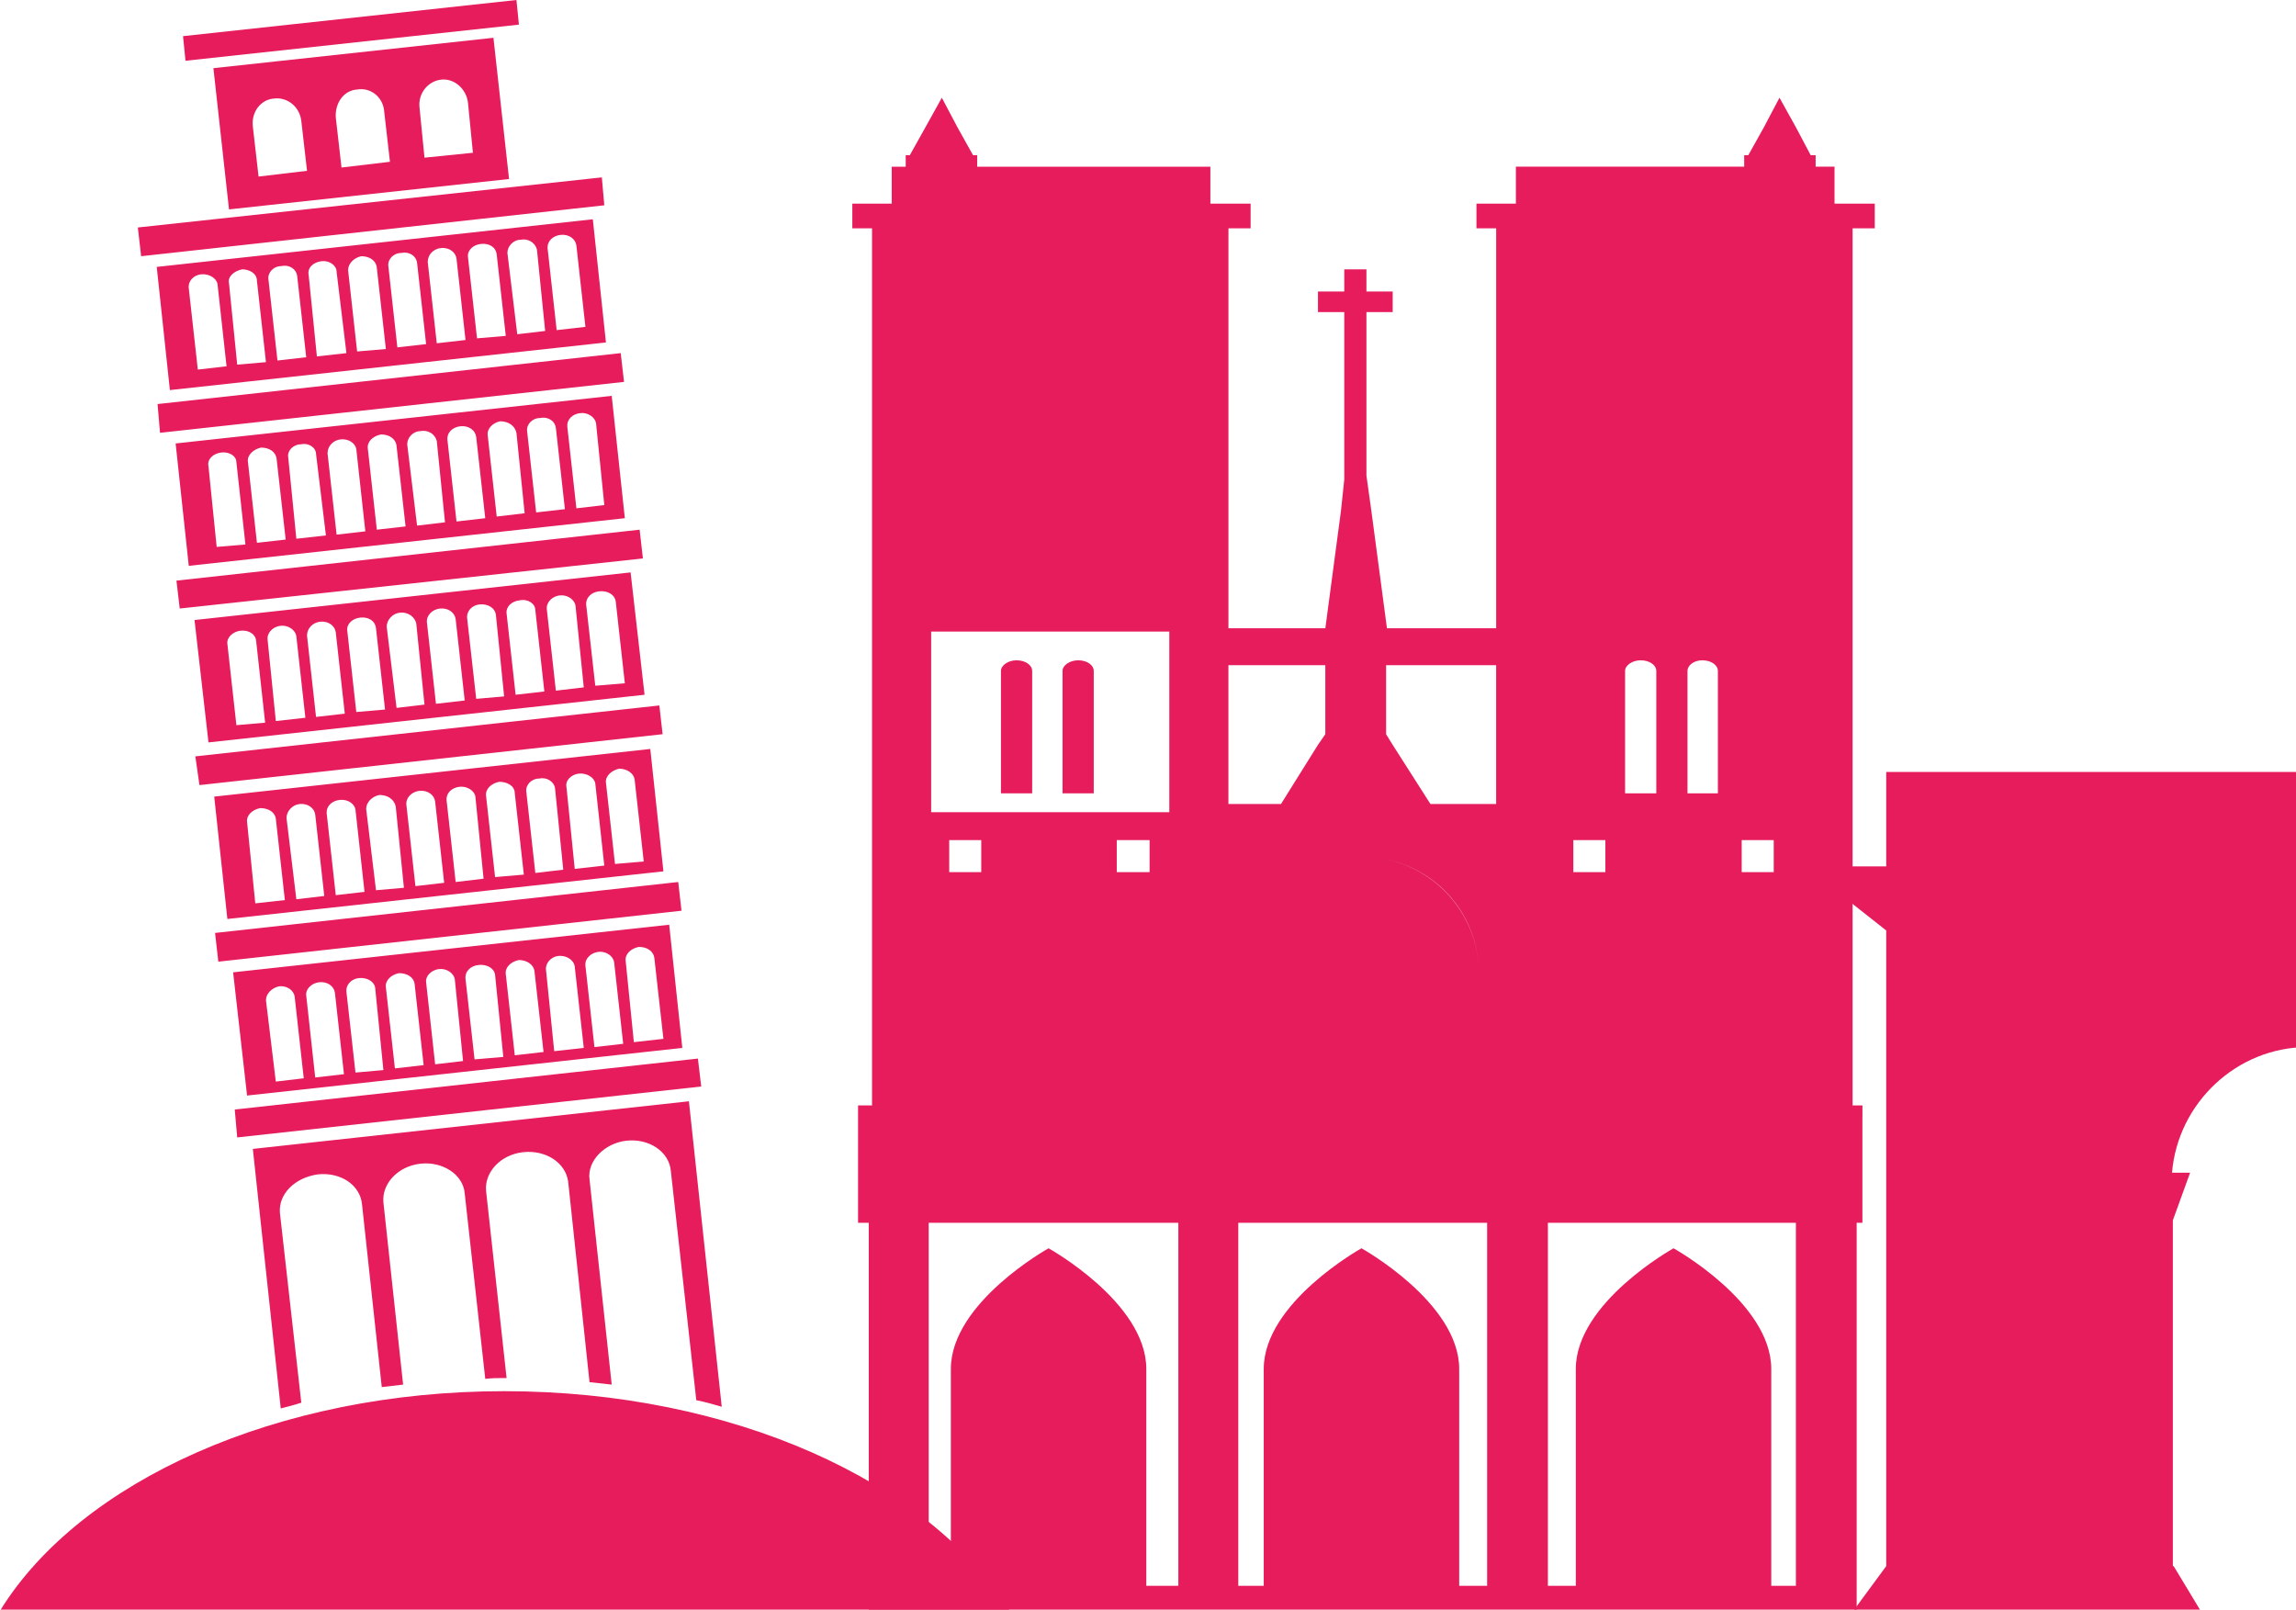
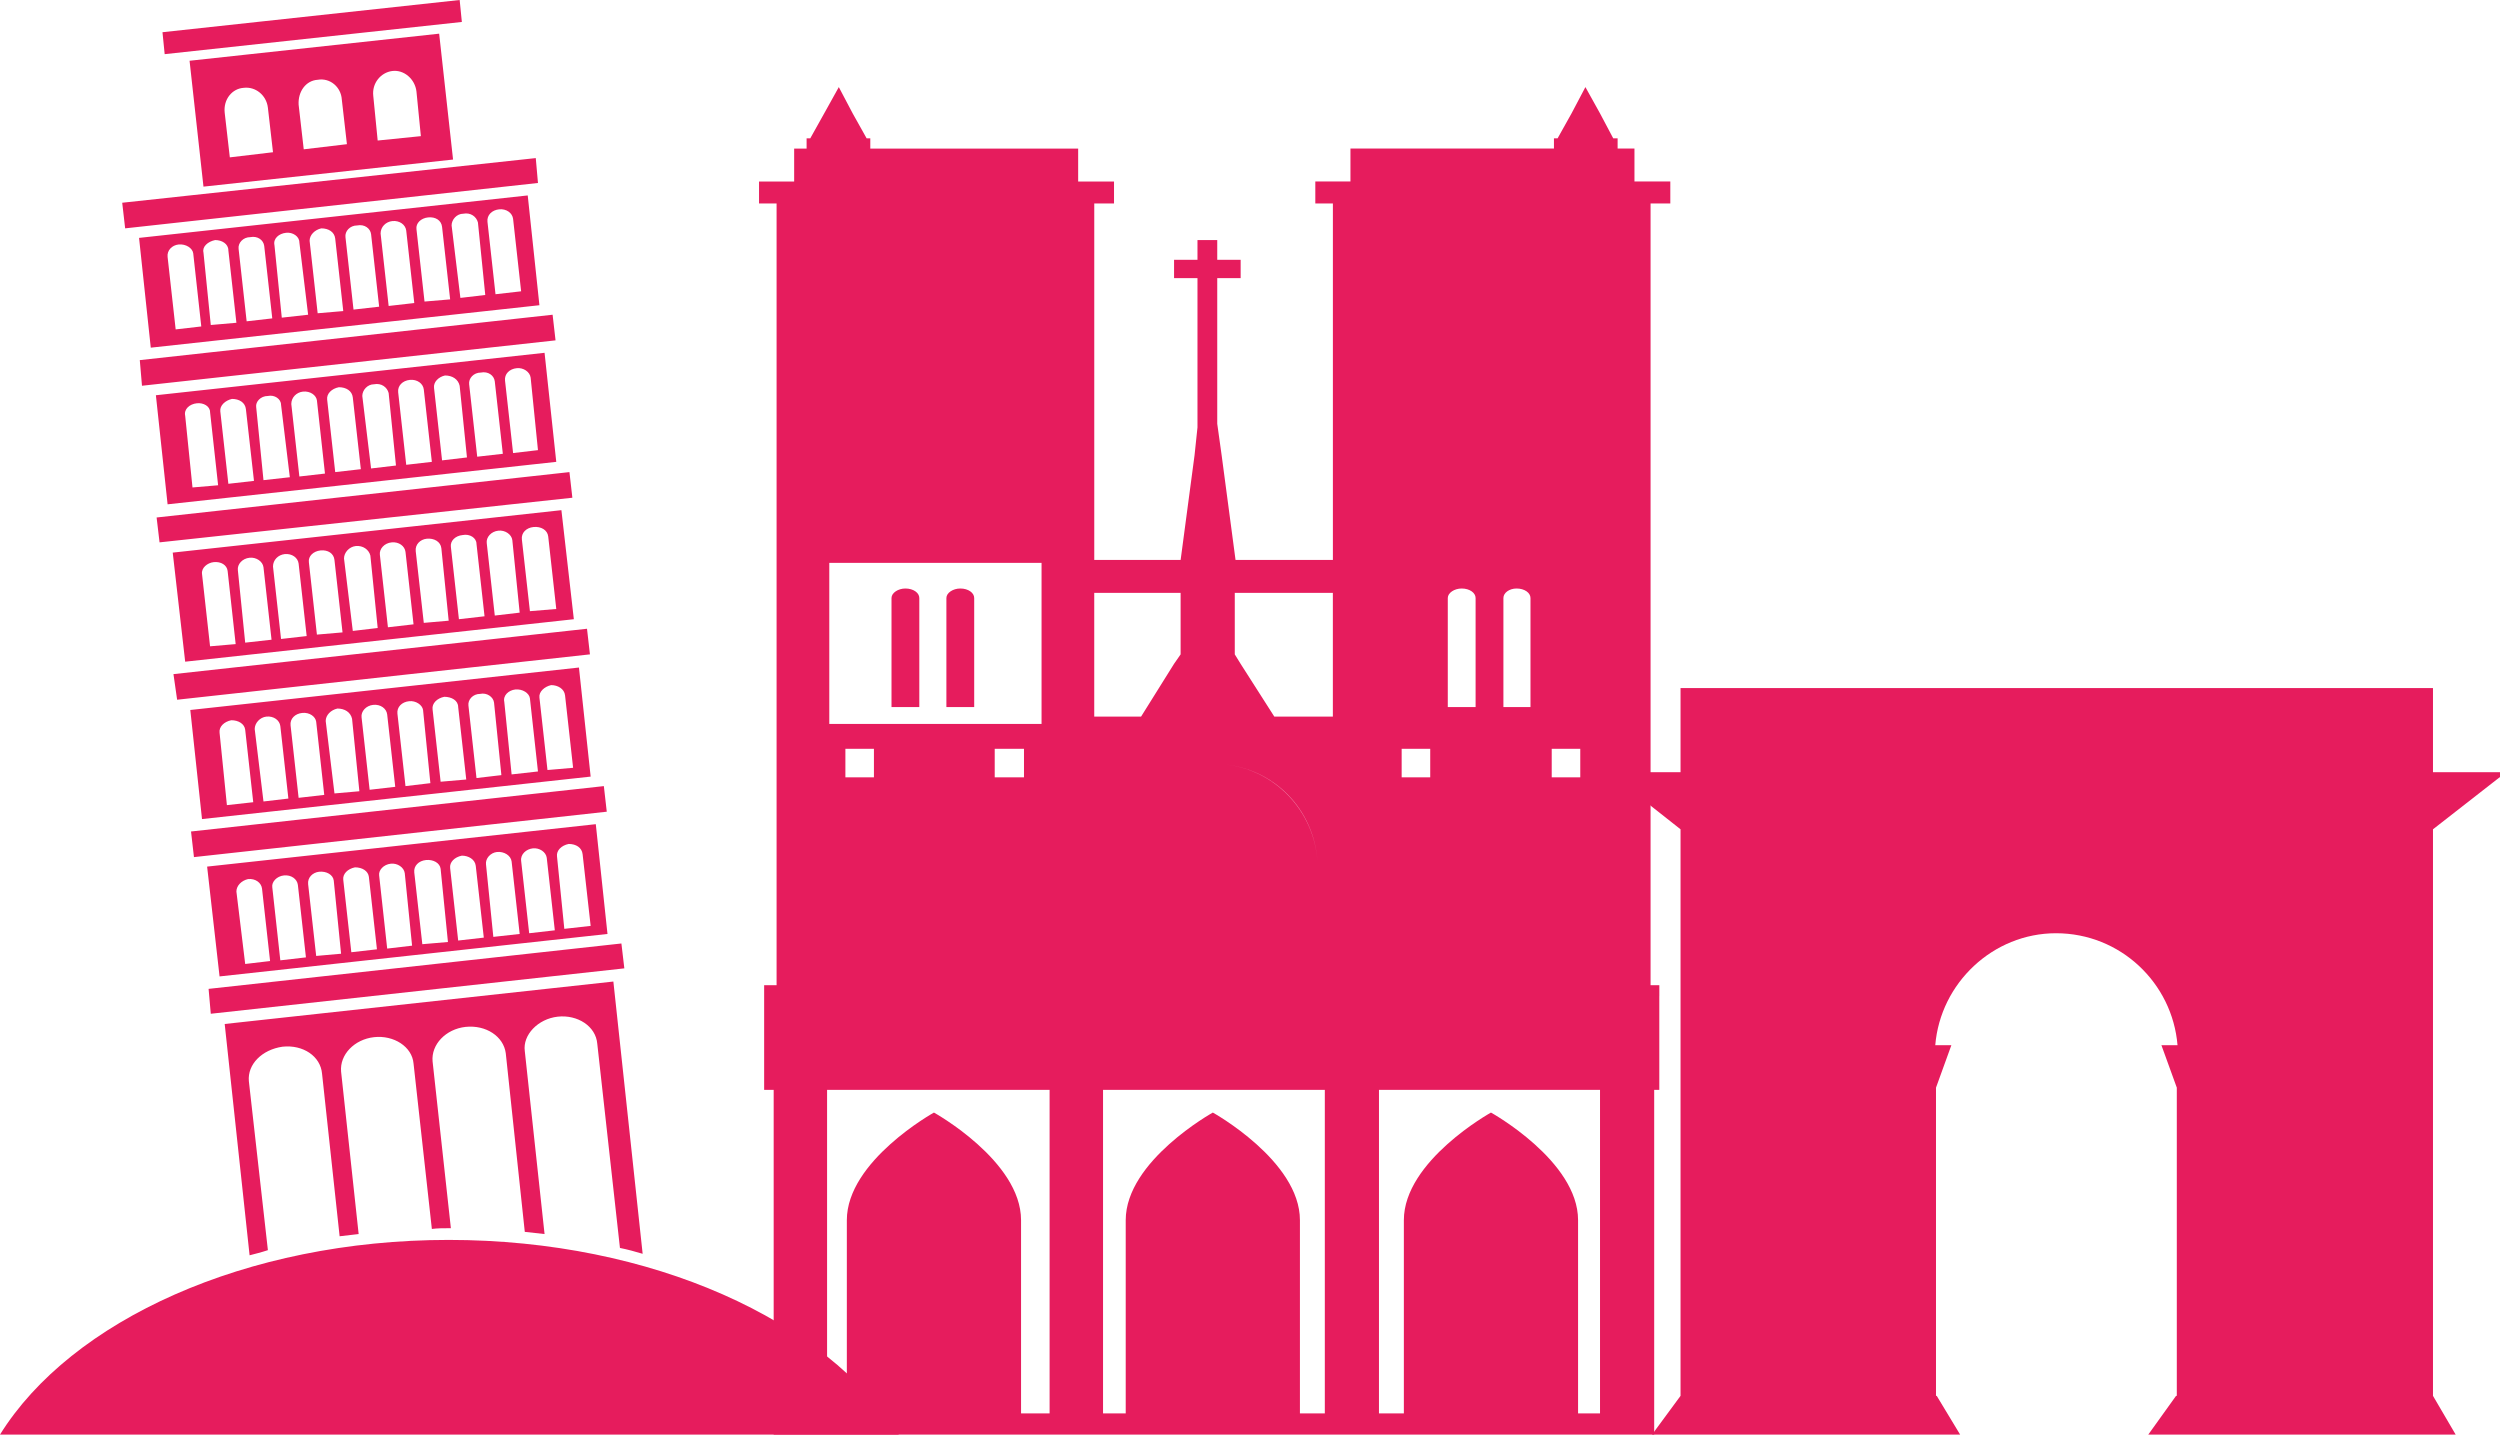
- <svg xmlns="http://www.w3.org/2000/svg" width="194" height="136" viewBox="0 0 194 136" fill="none">
-   <g id="ilus_monumentos">
-     <path id="Vector" fill-rule="evenodd" clip-rule="evenodd" d="M159.376 84.029V85.695V99.227V100.336V102.556V124.831V132.326L156.671 136.001H164.234H175.822H185.882L183.663 132.326H183.594V103.111L185.051 99.087H179.847H181.511H183.524C184.009 93.19 189.005 88.471 194.972 88.471C201.078 88.471 206.006 93.19 206.491 99.087H208.504H210.238H204.965L206.423 103.111V132.326H206.353L203.716 136.001H214.056H225.226H232.86L230.708 132.326V124.831V102.556V100.336V99.227V85.695V84.029V79.243V78.617L237.022 73.69H237.23V73.482V73.205H230.708V68.417V67.1V65.989V65.227H159.376V65.989V67.1V68.417V73.205H152.785V73.345V73.69H153.131L159.376 78.617V79.243V84.029Z" fill="#E61C5D" />
-     <path id="Vector_2" fill-rule="evenodd" clip-rule="evenodd" d="M157.363 94.439V102.07V102.696V103.319H156.878V116.086V116.919V121.709V122.54V133.99V135.447V136H73.406V135.447V133.99V122.54V121.709V116.919V116.086V103.319H72.502V102.695V102.07V94.438V93.398H73.682V86.25V68.902V67.792V52.249V51.136V19.29H72.017V17.207H75.347V14.085H76.528V13.115H76.874L78.193 10.755L79.58 8.257L80.899 10.755L82.218 13.115H82.566V14.085H102.271V17.207H105.671V19.29H103.798V51.136V52.249V53.082H111.985L113.305 43.158L113.583 40.522V26.367H111.362V24.631H113.583V22.757H115.456V24.631H117.676V26.367H115.456V40.175L115.872 43.157L117.19 53.082H126.419V52.249V51.136V19.289H124.753V17.206H128.085V14.084H147.375V13.114H147.722L149.04 10.755L150.358 8.256L151.746 10.755L152.995 13.114H153.411V14.084H155.008V17.206H158.407V19.289H156.535V51.136V52.249V67.791V68.901V86.249V93.397H157.367V94.439H157.363ZM126.417 56.205H117.118V62.035L117.674 62.934L120.865 67.933H126.417V67.793V56.205ZM111.983 56.205H103.795V67.793V67.933H108.237L111.36 62.934L111.983 62.035V56.205ZM124.959 81.74C124.682 76.744 120.796 72.79 115.869 72.443C120.796 72.789 124.682 76.814 124.959 81.74ZM78.678 68.626H98.801V67.794V53.361H78.678V67.794V68.626ZM85.894 55.79C85.201 55.79 84.576 56.205 84.576 56.689V67.029H87.213V56.689C87.212 56.205 86.657 55.79 85.894 55.79ZM91.098 55.79C90.404 55.79 89.779 56.205 89.779 56.689V67.029H92.416V56.689C92.416 56.205 91.861 55.79 91.098 55.79ZM82.91 73.691H80.204V70.985H82.91V73.691ZM97.135 73.691H94.36V70.985H97.135V73.691ZM138.629 55.79C137.935 55.79 137.311 56.205 137.311 56.689V67.029H139.948V56.689C139.948 56.205 139.392 55.79 138.629 55.79ZM143.834 55.79C143.139 55.79 142.584 56.205 142.584 56.689V67.029H145.152V56.689C145.152 56.205 144.597 55.79 143.834 55.79ZM135.646 73.691H132.939V70.985H135.646V73.691ZM149.871 73.691H147.164V70.985H149.871V73.691ZM78.469 133.99H80.342V115.671C80.342 110.051 88.599 105.471 88.599 105.471C88.599 105.471 96.857 110.051 96.857 115.671V133.99H99.564V122.54V121.709V116.919V116.086V103.319H78.469V116.086V116.918V121.708V122.539V133.99ZM104.629 133.99H106.779V115.671C106.779 110.051 115.037 105.471 115.037 105.471C115.037 105.471 123.295 110.051 123.295 115.671V133.99H125.654V122.54V121.709V116.919V116.086V103.319H104.629V116.086V116.918V121.708V122.539V133.99ZM130.788 133.99H133.147V115.671C133.147 110.051 141.405 105.471 141.405 105.471C141.405 105.471 149.662 110.051 149.662 115.671V133.99H151.743V122.54V121.709V116.919V116.086V103.319H130.789V116.086V116.918V121.708V122.539L130.788 133.99Z" fill="#E61C5D" />
-     <path id="Vector_3" fill-rule="evenodd" clip-rule="evenodd" d="M13.244 22.552L14.354 32.959L51.199 28.935L50.09 18.527L13.244 22.552ZM42.596 117.544C23.375 117.544 6.791 125.177 0.061 136H85.27C78.4 125.177 61.886 117.544 42.596 117.544ZM58.97 89.442L19.836 93.745L20.043 96.104L59.249 91.801L58.97 89.442ZM43.845 2.081L15.673 5.134L15.465 3.054L43.637 0L43.845 2.081ZM50.852 14.987L11.647 19.22L11.925 21.648L51.06 17.346L50.852 14.987ZM52.448 29.836L13.313 34.139L13.521 36.569L52.727 32.266L52.448 29.836ZM54.045 44.755L14.909 49.058L15.186 51.416L54.322 47.185L54.045 44.755ZM55.71 59.606L16.506 63.907L16.852 66.335L55.987 62.034L55.71 59.606ZM57.306 74.523L18.171 78.826L18.448 81.254L57.583 76.949L57.306 74.523ZM19.35 17.693L18.032 5.76L41.693 3.192L43.012 15.125L19.35 17.693ZM35.448 9.089L35.866 13.322L39.959 12.907L39.541 8.673C39.402 7.495 38.363 6.591 37.253 6.73C36.142 6.869 35.309 7.91 35.448 9.089ZM21.363 10.687L21.848 14.918L25.942 14.432L25.457 10.201C25.316 9.02 24.277 8.188 23.167 8.326C22.056 8.396 21.223 9.435 21.363 10.687ZM28.371 9.922L28.856 14.155L32.949 13.669L32.464 9.436C32.395 8.257 31.355 7.354 30.174 7.564C29.064 7.634 28.301 8.673 28.371 9.922ZM46.274 21.027L47.035 27.893L49.465 27.616L48.702 20.747C48.632 20.192 48.077 19.776 47.384 19.844C46.689 19.914 46.204 20.401 46.274 21.027ZM22.472 84.515L23.305 91.385L25.665 91.107L24.901 84.238C24.832 83.682 24.277 83.267 23.583 83.335C22.959 83.475 22.472 83.961 22.472 84.515ZM25.873 84.098L26.635 91.039L29.063 90.76L28.3 83.891C28.232 83.335 27.676 82.92 26.983 82.99C26.29 83.058 25.803 83.615 25.873 84.098ZM29.273 83.821L30.036 90.623L32.395 90.413L31.701 83.475C31.631 82.919 31.008 82.571 30.314 82.641C29.689 82.712 29.204 83.198 29.273 83.821ZM32.603 83.405L33.368 90.272L35.795 89.995L35.032 83.128C34.962 82.57 34.407 82.224 33.714 82.224C33.02 82.364 32.535 82.851 32.603 83.405ZM36.004 82.989L36.767 89.926L39.126 89.649L38.433 82.781C38.364 82.225 37.739 81.809 37.114 81.878C36.42 81.948 35.934 82.501 36.004 82.989ZM39.334 82.712L40.098 89.51L42.527 89.302L41.832 82.363C41.763 81.808 41.139 81.462 40.444 81.531C39.751 81.601 39.265 82.085 39.334 82.712ZM42.735 82.294L43.497 89.163L45.926 88.886L45.163 82.085C45.094 81.462 44.469 81.115 43.845 81.115C43.15 81.254 42.665 81.739 42.735 82.294ZM46.135 81.948L46.828 88.816L49.326 88.54L48.562 81.669C48.493 81.115 47.868 80.7 47.175 80.769C46.551 80.838 46.064 81.392 46.135 81.948ZM49.465 81.601L50.228 88.471L52.657 88.194L51.894 81.323C51.824 80.769 51.199 80.353 50.575 80.424C49.95 80.492 49.395 80.977 49.465 81.601ZM52.865 81.185L53.558 88.054L56.055 87.775L55.293 80.977C55.224 80.352 54.668 80.006 53.975 80.006C53.281 80.146 52.796 80.629 52.865 81.185ZM20.877 69.458L21.571 76.327L24.069 76.05L23.306 69.179C23.236 68.626 22.681 68.278 21.987 68.278C21.293 68.417 20.808 68.902 20.877 69.458ZM24.208 69.111L25.04 75.98L27.399 75.703L26.636 68.832C26.567 68.278 26.012 67.863 25.317 67.933C24.693 68 24.208 68.555 24.208 69.111ZM27.608 68.763L28.371 75.634L30.8 75.356L30.036 68.416C29.967 67.932 29.413 67.516 28.718 67.585C28.024 67.654 27.538 68.14 27.608 68.763ZM30.939 68.349L31.77 75.217L34.129 75.011L33.437 68.14C33.298 67.516 32.743 67.169 32.049 67.169C31.423 67.307 30.939 67.793 30.939 68.349ZM34.337 68L35.102 74.871L37.53 74.591L36.766 67.723C36.696 67.169 36.142 66.752 35.447 66.82C34.754 66.889 34.269 67.446 34.337 68ZM37.738 67.654L38.501 74.523L40.86 74.244L40.167 67.307C40.098 66.82 39.472 66.404 38.849 66.474C38.154 66.543 37.668 67.029 37.738 67.654ZM41.069 67.239L41.832 74.107L44.261 73.898L43.497 67.029C43.497 66.403 42.874 66.056 42.179 66.056C41.485 66.196 41.001 66.682 41.069 67.239ZM44.469 66.889L45.233 73.759L47.592 73.482L46.898 66.612C46.829 66.056 46.205 65.64 45.58 65.78C44.886 65.78 44.399 66.335 44.469 66.889ZM47.868 66.543L48.562 73.414L51.06 73.135L50.298 66.197C50.228 65.711 49.603 65.295 48.91 65.364C48.285 65.434 47.731 65.92 47.868 66.543ZM51.199 66.126L51.963 72.998L54.392 72.788L53.629 65.92C53.559 65.294 52.934 64.948 52.309 64.948C51.686 65.087 51.129 65.572 51.199 66.126ZM19.212 54.401L19.974 61.27L22.403 61.061L21.64 54.124C21.571 53.566 21.016 53.22 20.322 53.289C19.697 53.36 19.142 53.846 19.212 54.401ZM22.611 54.052L23.306 60.923L25.803 60.645L25.04 53.775C24.97 53.22 24.347 52.804 23.721 52.874C23.028 52.943 22.543 53.497 22.611 54.052ZM25.942 53.706L26.704 60.575L29.133 60.299L28.371 53.429C28.301 52.874 27.746 52.458 27.053 52.528C26.427 52.597 25.942 53.083 25.942 53.706ZM29.342 53.289L30.105 60.16L32.534 59.951L31.769 53.083C31.7 52.457 31.146 52.112 30.451 52.181C29.759 52.25 29.273 52.734 29.342 53.289ZM32.673 52.943L33.507 59.812L35.867 59.535L35.171 52.665C35.033 52.111 34.477 51.694 33.784 51.764C33.16 51.834 32.673 52.388 32.673 52.943ZM36.074 52.597L36.836 59.466L39.265 59.187L38.502 52.321C38.433 51.764 37.877 51.347 37.184 51.417C36.489 51.486 36.004 52.041 36.074 52.597ZM39.473 52.25L40.237 59.048L42.596 58.841L41.903 51.973C41.833 51.346 41.209 51 40.514 51.07C39.889 51.137 39.403 51.625 39.473 52.25ZM42.804 51.834L43.567 58.701L45.995 58.424L45.233 51.557C45.233 51 44.608 50.583 43.914 50.723C43.22 50.791 42.735 51.276 42.804 51.834ZM46.204 51.486L46.967 58.355L49.326 58.078L48.631 51.208C48.562 50.654 47.938 50.238 47.313 50.307C46.62 50.375 46.135 50.931 46.204 51.486ZM49.534 51.137L50.298 57.939L52.796 57.732L52.032 50.86C51.963 50.237 51.339 49.891 50.645 49.961C49.95 50.028 49.465 50.515 49.534 51.137ZM17.616 39.413L18.309 46.211L20.738 46.004L19.975 39.066C19.975 38.509 19.351 38.163 18.726 38.23C18.032 38.301 17.477 38.789 17.616 39.413ZM20.946 38.998L21.71 45.864L24.139 45.588L23.374 38.789C23.305 38.164 22.75 37.817 22.055 37.817C21.431 37.954 20.877 38.44 20.946 38.998ZM24.347 38.581L25.04 45.519L27.538 45.241L26.705 38.37C26.705 37.817 26.082 37.401 25.458 37.538C24.762 37.538 24.277 38.094 24.347 38.581ZM27.676 38.301L28.441 45.172L30.869 44.895L30.106 37.954C30.036 37.469 29.481 37.055 28.788 37.123C28.163 37.192 27.676 37.678 27.676 38.301ZM31.077 37.885L31.839 44.755L34.269 44.479L33.506 37.678C33.437 37.055 32.881 36.708 32.188 36.708C31.493 36.845 31.008 37.331 31.077 37.885ZM34.407 37.538L35.24 44.41L37.6 44.132L36.905 37.261C36.767 36.707 36.212 36.291 35.517 36.429C34.894 36.429 34.407 36.984 34.407 37.538ZM37.808 37.192L38.572 44.063L41.001 43.784L40.236 36.915C40.167 36.36 39.611 35.945 38.917 36.013C38.223 36.083 37.738 36.569 37.808 37.192ZM41.207 36.775L41.97 43.644L44.33 43.366L43.637 36.569C43.496 35.945 42.941 35.595 42.248 35.595C41.623 35.734 41.139 36.221 41.207 36.775ZM44.538 36.429L45.302 43.296L47.731 43.02L46.967 36.151C46.897 35.594 46.343 35.179 45.648 35.318C44.955 35.318 44.469 35.871 44.538 36.429ZM47.939 36.083L48.702 42.95L51.061 42.673L50.368 35.804C50.298 35.249 49.673 34.833 49.049 34.903C48.355 34.972 47.868 35.458 47.939 36.083ZM15.95 24.355L16.715 31.227L19.142 30.948L18.379 24.009C18.309 23.524 17.686 23.108 16.991 23.177C16.367 23.246 15.881 23.733 15.95 24.355ZM19.35 23.938L20.043 30.81L22.472 30.599L21.71 23.732C21.71 23.106 21.085 22.757 20.46 22.757C19.766 22.897 19.212 23.385 19.35 23.938ZM22.68 23.593L23.444 30.46L25.873 30.183L25.11 23.315C25.04 22.757 24.485 22.342 23.79 22.481C23.097 22.481 22.611 23.039 22.68 23.593ZM26.081 23.246L26.775 30.114L29.272 29.837L28.441 22.966C28.441 22.413 27.815 21.996 27.191 22.067C26.496 22.136 25.942 22.62 26.081 23.246ZM29.413 22.828L30.175 29.697L32.603 29.49L31.839 22.619C31.77 21.995 31.215 21.648 30.521 21.648C29.897 21.788 29.413 22.273 29.413 22.828ZM32.812 22.481L33.575 29.35L36.004 29.074L35.241 22.203C35.171 21.649 34.617 21.233 33.922 21.372C33.228 21.372 32.743 21.926 32.812 22.481ZM36.142 22.136L36.905 29.005L39.334 28.728L38.572 21.857C38.502 21.303 37.947 20.887 37.253 20.957C36.628 21.027 36.142 21.51 36.142 22.136ZM39.541 21.718L40.306 28.587L42.735 28.381L41.97 21.509C41.901 20.886 41.347 20.54 40.651 20.609C39.959 20.679 39.473 21.163 39.541 21.718ZM42.873 21.372L43.706 28.241L46.063 27.964L45.37 21.094C45.232 20.541 44.676 20.122 43.983 20.26C43.358 20.259 42.873 20.817 42.873 21.372ZM14.84 37.469L15.95 47.809L52.796 43.784L51.686 33.446L14.84 37.469ZM16.436 52.388L17.616 62.728L54.462 58.702L53.282 48.364L16.436 52.388ZM18.101 67.307L19.212 77.647L56.055 73.622L54.946 63.282L18.101 67.307ZM19.697 82.154L20.876 92.565L57.652 88.54L56.543 78.132L19.697 82.154ZM21.363 97.074L23.722 119.002C24.277 118.86 24.832 118.723 25.458 118.515L23.652 102.486C23.514 100.892 24.902 99.504 26.846 99.227C28.788 99.017 30.453 100.126 30.593 101.793L32.257 117.198C32.881 117.127 33.437 117.058 34.061 116.988L32.396 101.585C32.258 99.988 33.645 98.533 35.518 98.323C37.392 98.113 39.127 99.226 39.265 100.822L41.002 116.504C41.556 116.434 42.111 116.434 42.596 116.434H42.804L41.07 100.612C40.931 99.017 42.319 97.56 44.192 97.35C46.135 97.142 47.8 98.254 48.008 99.848L49.812 116.781C50.437 116.85 51.061 116.918 51.686 116.988L49.812 99.641C49.604 98.113 51.061 96.588 52.935 96.38C54.808 96.172 56.544 97.281 56.683 98.946L58.833 118.306C59.527 118.443 60.291 118.652 60.984 118.86L58.209 93.05L21.363 97.074Z" fill="#E61C5D" />
-   </g>
+ <svg xmlns="http://www.w3.org/2000/svg" width="237" height="136" viewBox="0 0 237 136" fill="none">
+   <path fill-rule="evenodd" clip-rule="evenodd" d="M159.315 84.029V85.695V99.227V100.336V102.556V124.831V132.326L156.61 136.001H164.172H175.76H185.821L183.601 132.326H183.532V103.111L184.989 99.087H179.785H181.45H183.463C183.948 93.19 188.944 88.471 194.91 88.471C201.017 88.471 205.944 93.19 206.429 99.087H208.442H210.177H204.903L206.361 103.111V132.326H206.291L203.655 136.001H213.994H225.165H232.798L230.647 132.326V124.831V102.556V100.336V99.227V85.695V84.029V79.243V78.617L236.96 73.69H237.168V73.482V73.205H230.647V68.417V67.1V65.989V65.227H159.315V65.989V67.1V68.417V73.205H152.723V73.345V73.69H153.07L159.315 78.617V79.243V84.029Z" fill="#E61C5D" />
+   <path fill-rule="evenodd" clip-rule="evenodd" d="M157.302 94.439V102.07V102.696V103.319H156.817V116.086V116.919V121.709V122.54V133.99V135.447V136H73.344V135.447V133.99V122.54V121.709V116.919V116.086V103.319H72.441V102.695V102.07V94.438V93.398H73.62V86.25V68.902V67.792V52.249V51.136V19.29H71.956V17.207H75.286V14.085H76.466V13.115H76.813L78.131 10.755L79.519 8.257L80.837 10.755L82.157 13.115H82.504V14.085H102.21V17.207H105.609V19.29H103.736V51.136V52.249V53.082H111.924L113.243 43.158L113.521 40.522V26.367H111.301V24.631H113.521V22.757H115.395V24.631H117.614V26.367H115.395V40.175L115.811 43.157L117.129 53.082H126.358V52.249V51.136V19.289H124.692V17.206H128.023V14.084H147.314V13.114H147.66L148.979 10.755L150.297 8.256L151.684 10.755L152.934 13.114H153.35V14.084H154.947V17.206H158.346V19.289H156.474V51.136V52.249V67.791V68.901V86.249V93.397H157.305V94.439H157.302ZM126.355 56.205H117.057V62.035L117.612 62.934L120.804 67.933H126.355V67.793V56.205ZM111.922 56.205H103.734V67.793V67.933H108.175L111.298 62.934L111.922 62.035V56.205ZM124.897 81.74C124.62 76.744 120.734 72.79 115.808 72.443C120.734 72.789 124.62 76.814 124.897 81.74ZM78.617 68.626H98.739V67.794V53.361H78.617V67.794V68.626ZM85.832 55.79C85.14 55.79 84.515 56.205 84.515 56.689V67.029H87.151V56.689C87.15 56.205 86.596 55.79 85.832 55.79ZM91.037 55.79C90.343 55.79 89.718 56.205 89.718 56.689V67.029H92.354V56.689C92.354 56.205 91.8 55.79 91.037 55.79ZM82.849 73.691H80.143V70.985H82.849V73.691ZM97.074 73.691H94.299V70.985H97.074V73.691ZM138.568 55.79C137.874 55.79 137.25 56.205 137.25 56.689V67.029H139.887V56.689C139.886 56.205 139.33 55.79 138.568 55.79ZM143.772 55.79C143.077 55.79 142.523 56.205 142.523 56.689V67.029H145.09V56.689C145.09 56.205 144.536 55.79 143.772 55.79ZM135.585 73.691H132.877V70.985H135.585V73.691ZM149.809 73.691H147.103V70.985H149.809V73.691ZM78.407 133.99H80.28V115.671C80.28 110.051 88.538 105.471 88.538 105.471C88.538 105.471 96.796 110.051 96.796 115.671V133.99H99.502V122.54V121.709V116.919V116.086V103.319H78.407V116.086V116.918V121.708V122.539V133.99ZM104.568 133.99H106.718V115.671C106.718 110.051 114.976 105.471 114.976 105.471C114.976 105.471 123.233 110.051 123.233 115.671V133.99H125.593V122.54V121.709V116.919V116.086V103.319H104.568V116.086V116.918V121.708V122.539V133.99ZM130.726 133.99H133.086V115.671C133.086 110.051 141.343 105.471 141.343 105.471C141.343 105.471 149.601 110.051 149.601 115.671V133.99H151.682V122.54V121.709V116.919V116.086V103.319H130.727V116.086V116.918V121.708V122.539L130.726 133.99Z" fill="#E61C5D" />
+   <path fill-rule="evenodd" clip-rule="evenodd" d="M13.182 22.552L14.293 32.959L51.137 28.935L50.028 18.527L13.182 22.552ZM42.534 117.544C23.313 117.544 6.729 125.177 -0 136H85.208C78.338 125.177 61.824 117.544 42.534 117.544ZM58.909 89.442L19.774 93.745L19.982 96.104L59.187 91.801L58.909 89.442ZM43.783 2.081L15.611 5.134L15.403 3.054L43.576 0L43.783 2.081ZM50.791 14.987L11.586 19.22L11.864 21.648L50.999 17.346L50.791 14.987ZM52.387 29.836L13.252 34.139L13.46 36.569L52.665 32.266L52.387 29.836ZM53.983 44.755L14.847 49.058L15.125 51.416L54.26 47.185L53.983 44.755ZM55.648 59.606L16.444 63.907L16.791 66.335L55.926 62.034L55.648 59.606ZM57.245 74.523L18.109 78.826L18.387 81.254L57.521 76.949L57.245 74.523ZM19.289 17.693L17.97 5.76L41.632 3.192L42.95 15.125L19.289 17.693ZM35.386 9.089L35.804 13.322L39.898 12.907L39.48 8.673C39.341 7.495 38.301 6.591 37.192 6.73C36.081 6.869 35.247 7.91 35.386 9.089ZM21.301 10.687L21.787 14.918L25.88 14.432L25.395 10.201C25.255 9.02 24.215 8.188 23.105 8.326C21.995 8.396 21.162 9.435 21.301 10.687ZM28.309 9.922L28.794 14.155L32.888 13.669L32.403 9.436C32.333 8.257 31.293 7.354 30.113 7.564C29.002 7.634 28.24 8.673 28.309 9.922ZM46.212 21.027L46.974 27.893L49.403 27.616L48.641 20.747C48.57 20.192 48.016 19.776 47.322 19.844C46.627 19.914 46.143 20.401 46.212 21.027ZM22.411 84.515L23.244 91.385L25.603 91.107L24.84 84.238C24.77 83.682 24.216 83.267 23.521 83.335C22.897 83.475 22.411 83.961 22.411 84.515ZM25.811 84.098L26.574 91.039L29.002 90.76L28.239 83.891C28.17 83.335 27.614 82.92 26.921 82.99C26.228 83.058 25.742 83.614 25.811 84.098ZM29.211 83.821L29.974 90.623L32.334 90.413L31.64 83.475C31.57 82.919 30.947 82.571 30.252 82.641C29.628 82.712 29.142 83.198 29.211 83.821ZM32.541 83.405L33.306 90.272L35.734 89.995L34.97 83.128C34.901 82.57 34.346 82.224 33.653 82.224C32.958 82.364 32.473 82.851 32.541 83.405ZM35.943 82.989L36.705 89.926L39.065 89.649L38.372 82.781C38.302 82.225 37.677 81.809 37.052 81.878C36.359 81.948 35.873 82.501 35.943 82.989ZM39.273 82.712L40.036 89.51L42.465 89.302L41.771 82.363C41.701 81.808 41.078 81.462 40.383 81.531C39.69 81.601 39.203 82.085 39.273 82.712ZM42.673 82.294L43.435 89.163L45.864 88.886L45.102 82.085C45.033 81.462 44.408 81.115 43.784 81.115C43.089 81.254 42.604 81.739 42.673 82.294ZM46.073 81.948L46.767 88.816L49.265 88.54L48.501 81.669C48.431 81.115 47.807 80.7 47.113 80.769C46.489 80.838 46.003 81.392 46.073 81.948ZM49.403 81.601L50.166 88.471L52.596 88.194L51.832 81.323C51.763 80.769 51.138 80.353 50.514 80.424C49.888 80.492 49.334 80.977 49.403 81.601ZM52.804 81.185L53.497 88.054L55.994 87.775L55.231 80.977C55.163 80.352 54.606 80.006 53.913 80.006C53.22 80.146 52.734 80.629 52.804 81.185ZM20.815 69.458L21.51 76.327L24.007 76.05L23.244 69.179C23.175 68.626 22.62 68.278 21.926 68.278C21.231 68.417 20.747 68.902 20.815 69.458ZM24.146 69.111L24.978 75.98L27.338 75.703L26.575 68.832C26.505 68.278 25.951 67.863 25.255 67.933C24.632 68 24.146 68.555 24.146 69.111ZM27.546 68.763L28.309 75.634L30.738 75.356L29.974 68.416C29.906 67.932 29.351 67.516 28.657 67.585C27.963 67.654 27.476 68.14 27.546 68.763ZM30.877 68.349L31.708 75.217L34.068 75.011L33.375 68.14C33.236 67.516 32.681 67.169 31.988 67.169C31.362 67.307 30.877 67.793 30.877 68.349ZM34.276 68L35.041 74.871L37.468 74.591L36.704 67.723C36.635 67.169 36.08 66.752 35.386 66.82C34.693 66.889 34.207 67.446 34.276 68ZM37.676 67.654L38.44 74.523L40.799 74.244L40.106 67.307C40.036 66.82 39.41 66.404 38.787 66.474C38.093 66.543 37.607 67.029 37.676 67.654ZM41.007 67.239L41.771 74.107L44.2 73.898L43.435 67.029C43.435 66.403 42.812 66.056 42.117 66.056C41.423 66.196 40.939 66.682 41.007 67.239ZM44.408 66.889L45.171 73.759L47.531 73.482L46.836 66.612C46.767 66.056 46.143 65.64 45.519 65.78C44.824 65.78 44.338 66.335 44.408 66.889ZM47.807 66.543L48.501 73.414L50.999 73.135L50.236 66.196C50.166 65.711 49.542 65.295 48.849 65.364C48.223 65.434 47.669 65.92 47.807 66.543ZM51.138 66.126L51.901 72.998L54.33 72.788L53.567 65.92C53.498 65.294 52.873 64.948 52.248 64.948C51.624 65.087 51.068 65.572 51.138 66.126ZM19.15 54.401L19.913 61.27L22.341 61.061L21.579 54.124C21.51 53.566 20.954 53.22 20.261 53.289C19.635 53.36 19.081 53.846 19.15 54.401ZM22.549 54.052L23.244 60.923L25.742 60.645L24.978 53.775C24.909 53.22 24.285 52.804 23.66 52.874C22.967 52.943 22.481 53.497 22.549 54.052ZM25.88 53.706L26.643 60.575L29.072 60.299L28.309 53.429C28.24 52.874 27.684 52.458 26.991 52.528C26.366 52.597 25.88 53.083 25.88 53.706ZM29.281 53.289L30.043 60.16L32.472 59.951L31.707 53.083C31.639 52.457 31.084 52.112 30.39 52.181C29.698 52.25 29.211 52.734 29.281 53.289ZM32.612 52.943L33.445 59.812L35.805 59.535L35.11 52.665C34.971 52.111 34.416 51.694 33.722 51.764C33.098 51.834 32.612 52.388 32.612 52.943ZM36.012 52.597L36.775 59.466L39.203 59.187L38.441 52.321C38.372 51.764 37.816 51.347 37.123 51.417C36.428 51.486 35.943 52.041 36.012 52.597ZM39.411 52.25L40.175 59.048L42.535 58.841L41.841 51.973C41.772 51.346 41.147 51 40.453 51.07C39.828 51.137 39.342 51.625 39.411 52.25ZM42.742 51.834L43.505 58.701L45.934 58.424L45.171 51.557C45.171 51 44.546 50.583 43.853 50.723C43.158 50.791 42.673 51.276 42.742 51.834ZM46.143 51.486L46.905 58.355L49.265 58.078L48.569 51.208C48.501 50.654 47.877 50.238 47.252 50.307C46.559 50.375 46.073 50.931 46.143 51.486ZM49.473 51.137L50.236 57.939L52.734 57.732L51.971 50.86C51.901 50.237 51.278 49.891 50.583 49.961C49.888 50.028 49.403 50.515 49.473 51.137ZM17.555 39.413L18.248 46.211L20.677 46.004L19.914 39.066C19.914 38.509 19.289 38.163 18.665 38.23C17.971 38.301 17.416 38.789 17.555 39.413ZM20.885 38.998L21.648 45.864L24.077 45.588L23.312 38.789C23.244 38.164 22.688 37.817 21.994 37.817C21.37 37.954 20.815 38.44 20.885 38.998ZM24.285 38.581L24.978 45.519L27.476 45.241L26.643 38.37C26.643 37.817 26.02 37.401 25.396 37.538C24.701 37.538 24.216 38.094 24.285 38.581ZM27.615 38.301L28.38 45.172L30.807 44.895L30.044 37.954C29.974 37.469 29.42 37.055 28.726 37.123C28.101 37.192 27.615 37.678 27.615 38.301ZM31.015 37.885L31.778 44.755L34.207 44.479L33.445 37.678C33.375 37.055 32.82 36.708 32.126 36.708C31.431 36.845 30.947 37.331 31.015 37.885ZM34.346 37.538L35.178 44.41L37.538 44.132L36.844 37.261C36.705 36.707 36.151 36.291 35.455 36.429C34.832 36.429 34.346 36.984 34.346 37.538ZM37.747 37.192L38.51 44.063L40.939 43.784L40.175 36.915C40.106 36.36 39.55 35.945 38.856 36.013C38.161 36.083 37.676 36.569 37.747 37.192ZM41.146 36.775L41.908 43.644L44.268 43.366L43.575 36.569C43.434 35.945 42.88 35.595 42.186 35.595C41.562 35.734 41.077 36.221 41.146 36.775ZM44.476 36.429L45.24 43.296L47.669 43.02L46.905 36.151C46.836 35.594 46.281 35.179 45.587 35.318C44.894 35.318 44.408 35.871 44.476 36.429ZM47.877 36.083L48.641 42.95L50.999 42.673L50.306 35.804C50.237 35.249 49.611 34.833 48.987 34.903C48.293 34.972 47.807 35.458 47.877 36.083ZM15.888 24.355L16.653 31.227L19.081 30.948L18.317 24.009C18.248 23.524 17.624 23.108 16.93 23.177C16.306 23.246 15.819 23.733 15.888 24.355ZM19.289 23.938L19.982 30.81L22.411 30.599L21.648 23.732C21.648 23.106 21.023 22.757 20.398 22.757C19.705 22.897 19.15 23.385 19.289 23.938ZM22.619 23.593L23.382 30.46L25.811 30.183L25.048 23.315C24.978 22.757 24.424 22.342 23.729 22.481C23.036 22.481 22.549 23.039 22.619 23.593ZM26.019 23.246L26.713 30.114L29.21 29.837L28.379 22.966C28.379 22.413 27.753 21.996 27.129 22.067C26.435 22.136 25.88 22.62 26.019 23.246ZM29.351 22.828L30.114 29.697L32.541 29.49L31.778 22.619C31.708 21.995 31.154 21.648 30.459 21.648C29.835 21.788 29.351 22.273 29.351 22.828ZM32.75 22.481L33.513 29.35L35.943 29.074L35.179 22.203C35.11 21.649 34.555 21.233 33.861 21.372C33.167 21.372 32.681 21.926 32.75 22.481ZM36.081 22.136L36.844 29.005L39.273 28.728L38.51 21.857C38.441 21.303 37.885 20.887 37.192 20.957C36.567 21.027 36.081 21.51 36.081 22.136ZM39.48 21.718L40.244 28.587L42.673 28.381L41.908 21.509C41.84 20.886 41.285 20.54 40.59 20.609C39.898 20.679 39.411 21.163 39.48 21.718ZM42.812 21.372L43.645 28.241L46.002 27.964L45.309 21.094C45.17 20.541 44.614 20.122 43.922 20.26C43.297 20.259 42.812 20.817 42.812 21.372ZM14.778 37.469L15.888 47.809L52.734 43.784L51.624 33.446L14.778 37.469ZM16.375 52.388L17.555 62.728L54.4 58.702L53.221 48.364L16.375 52.388ZM18.04 67.307L19.15 77.647L55.994 73.622L54.884 63.282L18.04 67.307ZM19.635 82.154L20.814 92.565L57.59 88.54L56.481 78.132L19.635 82.154ZM21.301 97.074L23.661 119.002C24.216 118.86 24.77 118.723 25.396 118.515L23.591 102.486C23.453 100.892 24.841 99.504 26.784 99.227C28.726 99.017 30.391 100.126 30.531 101.793L32.196 117.198C32.82 117.127 33.375 117.058 34 116.988L32.335 101.585C32.196 99.988 33.584 98.533 35.457 98.323C37.331 98.113 39.066 99.226 39.204 100.822L40.94 116.504C41.495 116.434 42.049 116.434 42.535 116.434H42.743L41.008 100.612C40.87 99.017 42.258 97.56 44.13 97.35C46.074 97.142 47.739 98.254 47.947 99.848L49.75 116.781C50.375 116.85 50.999 116.918 51.624 116.988L49.75 99.641C49.542 98.113 50.999 96.588 52.873 96.38C54.746 96.172 56.483 97.281 56.621 98.946L58.771 118.306C59.466 118.443 60.229 118.651 60.923 118.86L58.147 93.05L21.301 97.074Z" fill="#E61C5D" />
</svg>
